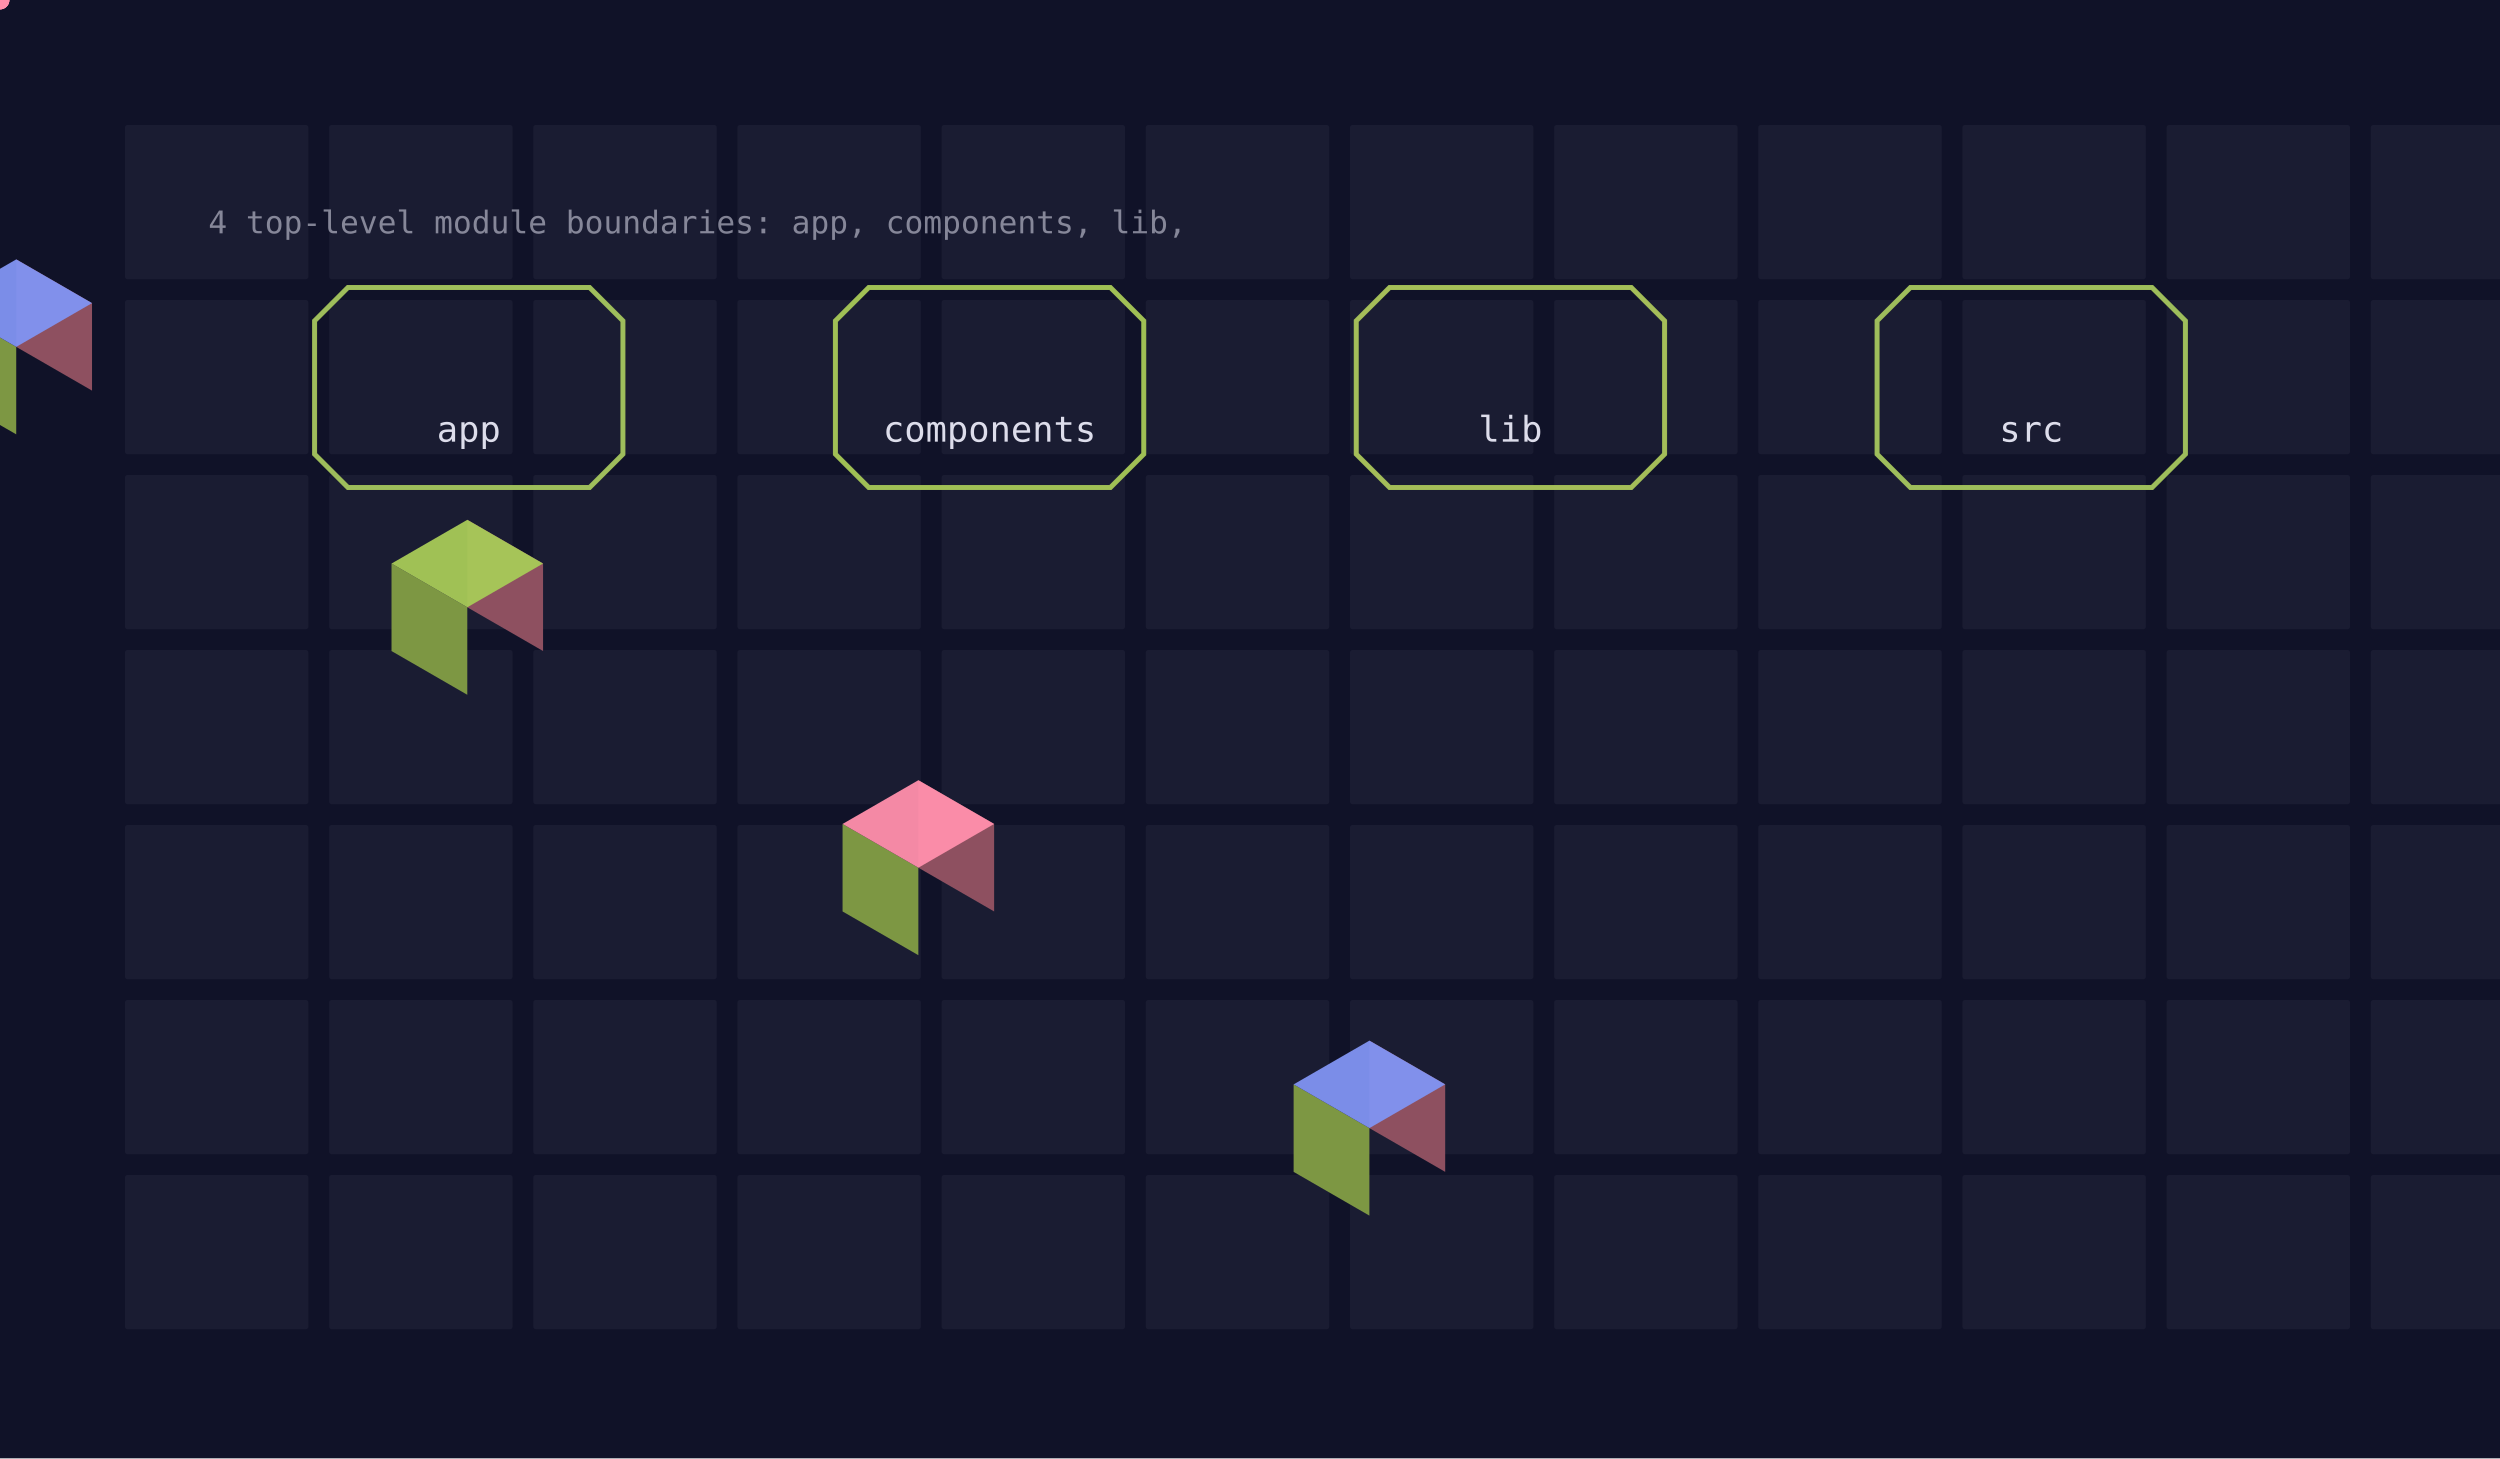
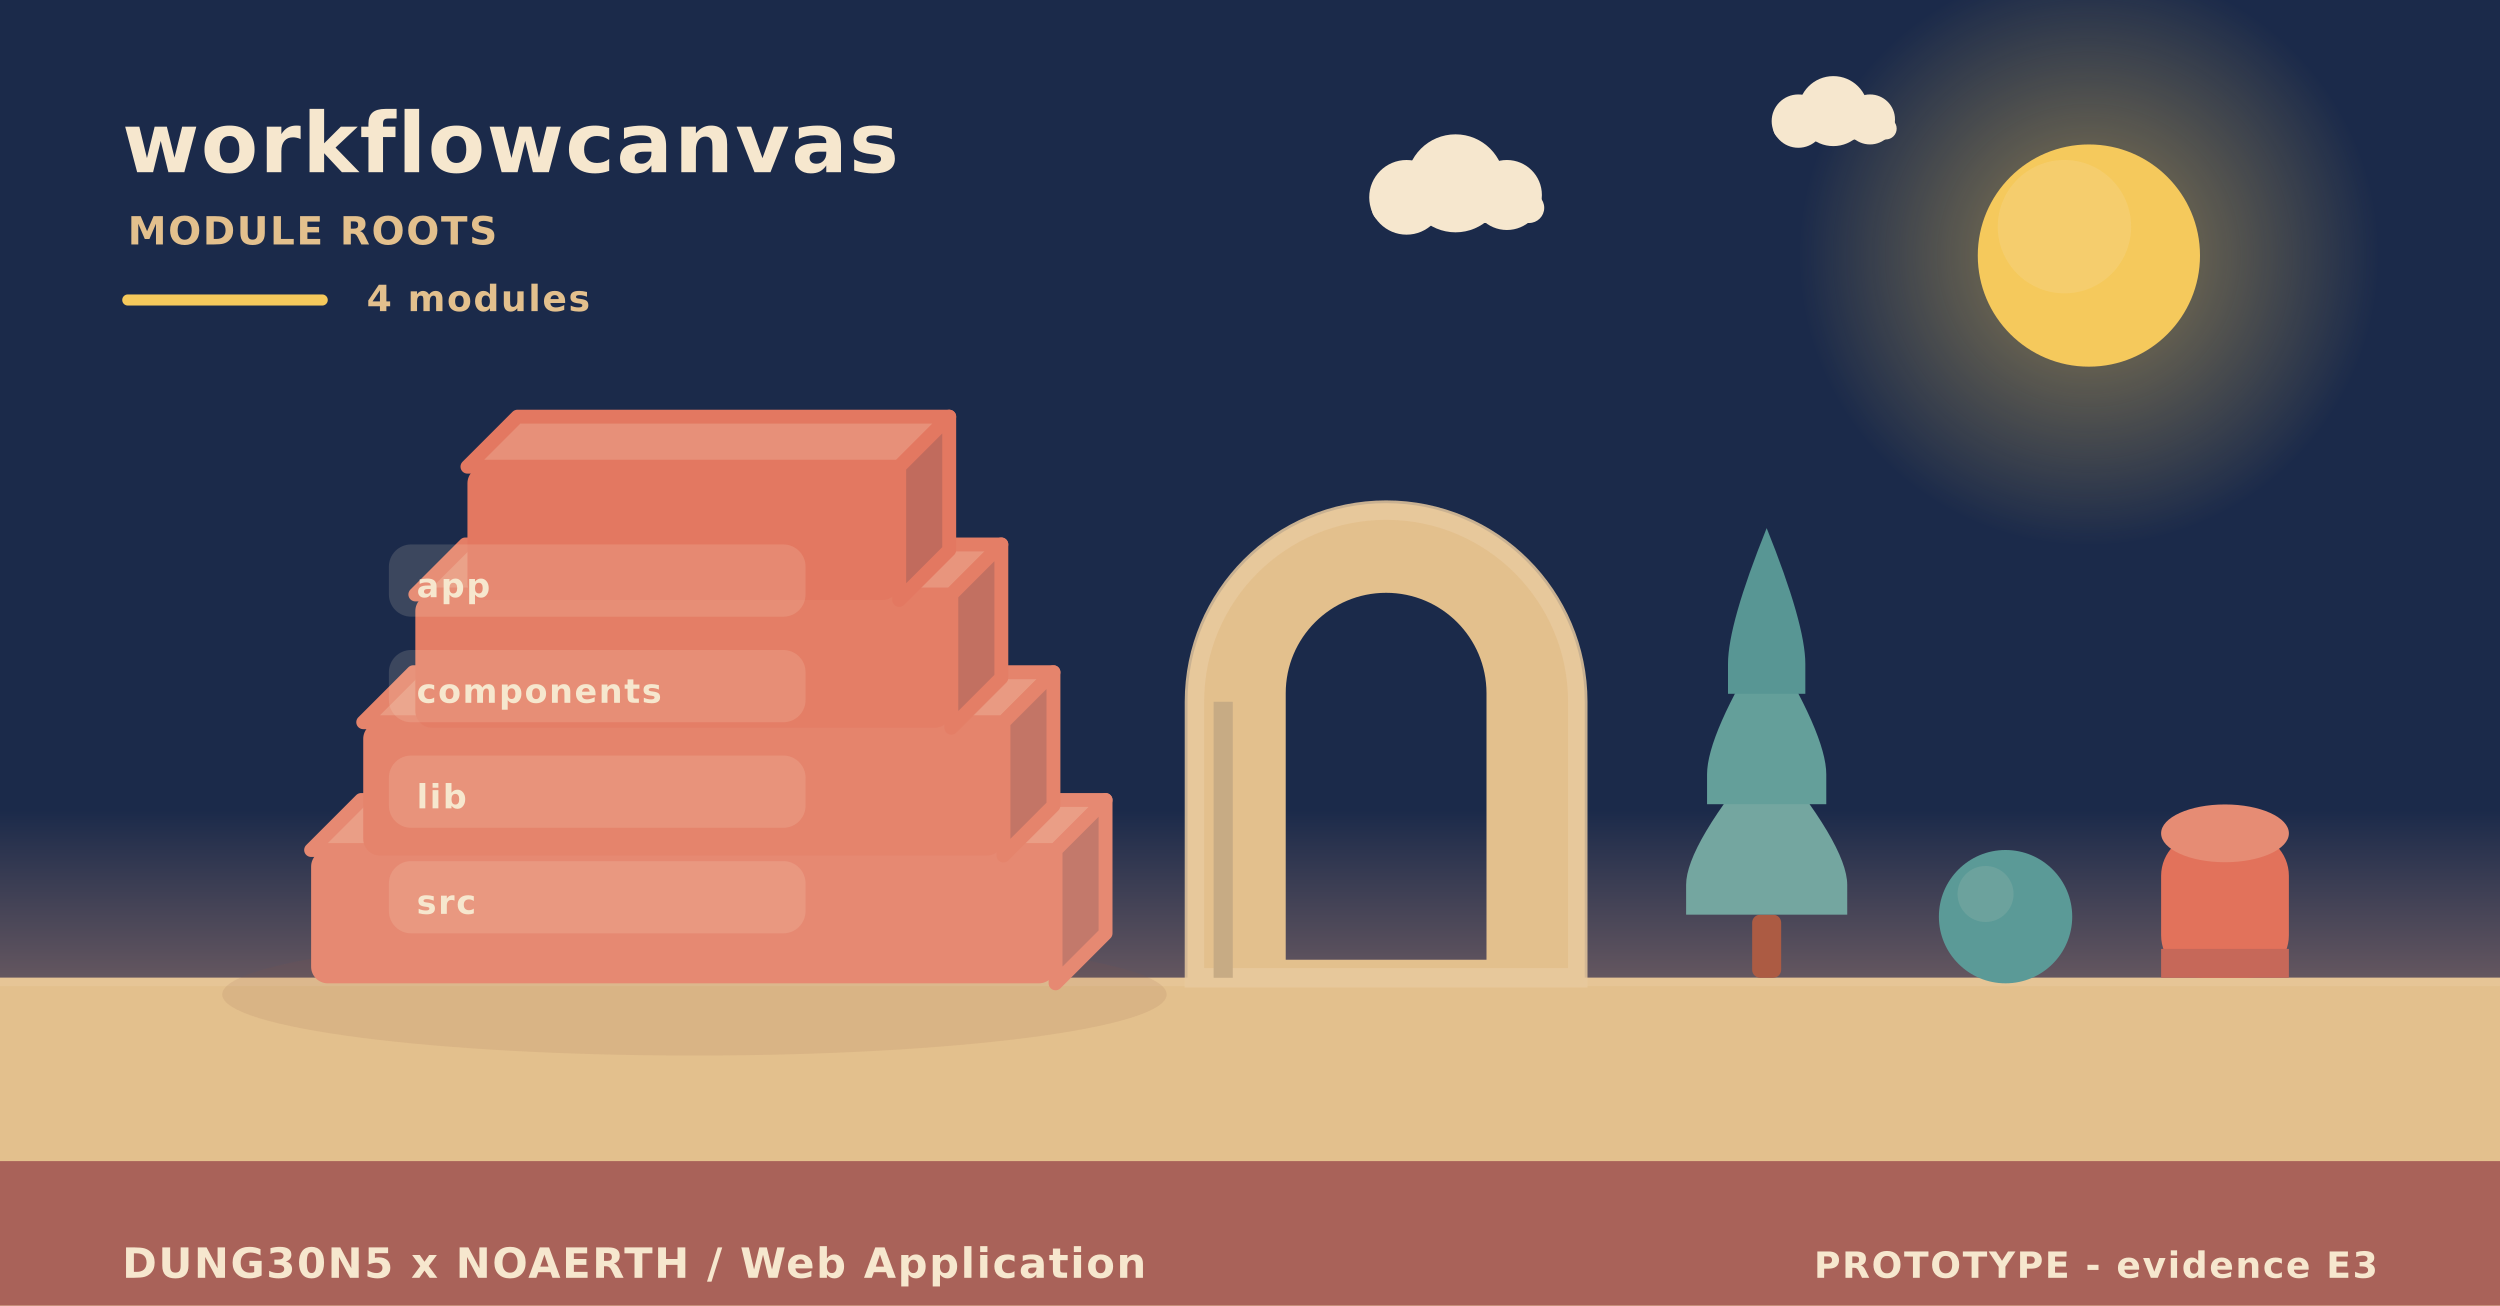
- <svg xmlns="http://www.w3.org/2000/svg" viewBox="0 0 1200 700" width="1200" height="700" role="img" aria-label="workflowcanvas architecture">
-   <rect width="1200" height="700" fill="#101228" />
-   <defs>
-     <linearGradient id="ga" x1="0" y1="0" x2="1" y2="1">
-       <stop offset="0%" stop-color="#8093f1" />
-       <stop offset="100%" stop-color="#a7c957" />
-     </linearGradient>
-   </defs>
-   <rect x="60.00" y="60.00" width="88.00" height="74.00" rx="1.20" fill="#f2f2ff" opacity="0.05" />
-   <rect x="158.00" y="60.00" width="88.00" height="74.00" rx="1.20" fill="#f2f2ff" opacity="0.05" />
-   <rect x="256.00" y="60.00" width="88.00" height="74.00" rx="1.20" fill="#f2f2ff" opacity="0.05" />
-   <rect x="354.00" y="60.00" width="88.00" height="74.00" rx="1.20" fill="#f2f2ff" opacity="0.05" />
-   <rect x="452.00" y="60.00" width="88.00" height="74.00" rx="1.20" fill="#f2f2ff" opacity="0.05" />
-   <rect x="550.00" y="60.00" width="88.00" height="74.00" rx="1.20" fill="#f2f2ff" opacity="0.05" />
-   <rect x="648.00" y="60.00" width="88.00" height="74.00" rx="1.20" fill="#f2f2ff" opacity="0.05" />
-   <rect x="746.00" y="60.00" width="88.00" height="74.00" rx="1.20" fill="#f2f2ff" opacity="0.05" />
-   <rect x="844.00" y="60.00" width="88.00" height="74.00" rx="1.20" fill="#f2f2ff" opacity="0.05" />
-   <rect x="942.00" y="60.00" width="88.00" height="74.00" rx="1.20" fill="#f2f2ff" opacity="0.05" />
-   <rect x="1040.00" y="60.00" width="88.00" height="74.00" rx="1.20" fill="#f2f2ff" opacity="0.05" />
-   <rect x="1138.00" y="60.00" width="88.00" height="74.00" rx="1.20" fill="#f2f2ff" opacity="0.05" />
-   <rect x="60.00" y="144.00" width="88.00" height="74.00" rx="1.20" fill="#f2f2ff" opacity="0.05" />
-   <rect x="158.00" y="144.00" width="88.00" height="74.00" rx="1.20" fill="#f2f2ff" opacity="0.05" />
-   <rect x="256.00" y="144.00" width="88.00" height="74.00" rx="1.20" fill="#f2f2ff" opacity="0.05" />
-   <rect x="354.00" y="144.00" width="88.00" height="74.00" rx="1.20" fill="#f2f2ff" opacity="0.05" />
-   <rect x="452.00" y="144.00" width="88.00" height="74.00" rx="1.20" fill="#f2f2ff" opacity="0.05" />
-   <rect x="550.00" y="144.00" width="88.00" height="74.00" rx="1.20" fill="#f2f2ff" opacity="0.05" />
-   <rect x="648.00" y="144.00" width="88.00" height="74.00" rx="1.20" fill="#f2f2ff" opacity="0.05" />
-   <rect x="746.00" y="144.00" width="88.00" height="74.00" rx="1.20" fill="#f2f2ff" opacity="0.05" />
-   <rect x="844.00" y="144.00" width="88.00" height="74.00" rx="1.20" fill="#f2f2ff" opacity="0.05" />
-   <rect x="942.00" y="144.00" width="88.00" height="74.00" rx="1.20" fill="#f2f2ff" opacity="0.05" />
-   <rect x="1040.00" y="144.00" width="88.00" height="74.00" rx="1.20" fill="#f2f2ff" opacity="0.05" />
-   <rect x="1138.00" y="144.00" width="88.00" height="74.00" rx="1.20" fill="#f2f2ff" opacity="0.05" />
-   <rect x="60.00" y="228.00" width="88.00" height="74.00" rx="1.20" fill="#f2f2ff" opacity="0.05" />
-   <rect x="158.00" y="228.00" width="88.00" height="74.00" rx="1.20" fill="#f2f2ff" opacity="0.05" />
-   <rect x="256.00" y="228.00" width="88.00" height="74.00" rx="1.20" fill="#f2f2ff" opacity="0.05" />
-   <rect x="354.00" y="228.00" width="88.00" height="74.00" rx="1.20" fill="#f2f2ff" opacity="0.05" />
-   <rect x="452.00" y="228.00" width="88.00" height="74.00" rx="1.20" fill="#f2f2ff" opacity="0.05" />
-   <rect x="550.00" y="228.00" width="88.00" height="74.00" rx="1.20" fill="#f2f2ff" opacity="0.05" />
-   <rect x="648.00" y="228.00" width="88.00" height="74.00" rx="1.20" fill="#f2f2ff" opacity="0.05" />
-   <rect x="746.00" y="228.00" width="88.00" height="74.00" rx="1.20" fill="#f2f2ff" opacity="0.05" />
-   <rect x="844.00" y="228.00" width="88.00" height="74.00" rx="1.20" fill="#f2f2ff" opacity="0.05" />
-   <rect x="942.00" y="228.00" width="88.00" height="74.00" rx="1.20" fill="#f2f2ff" opacity="0.05" />
-   <rect x="1040.00" y="228.00" width="88.00" height="74.00" rx="1.20" fill="#f2f2ff" opacity="0.05" />
-   <rect x="1138.00" y="228.00" width="88.00" height="74.00" rx="1.20" fill="#f2f2ff" opacity="0.05" />
-   <rect x="60.00" y="312.00" width="88.00" height="74.00" rx="1.20" fill="#f2f2ff" opacity="0.05" />
-   <rect x="158.00" y="312.00" width="88.00" height="74.00" rx="1.20" fill="#f2f2ff" opacity="0.05" />
-   <rect x="256.00" y="312.00" width="88.00" height="74.00" rx="1.20" fill="#f2f2ff" opacity="0.05" />
-   <rect x="354.00" y="312.00" width="88.00" height="74.00" rx="1.20" fill="#f2f2ff" opacity="0.05" />
-   <rect x="452.00" y="312.00" width="88.00" height="74.00" rx="1.20" fill="#f2f2ff" opacity="0.05" />
-   <rect x="550.00" y="312.00" width="88.00" height="74.00" rx="1.20" fill="#f2f2ff" opacity="0.05" />
-   <rect x="648.00" y="312.00" width="88.00" height="74.00" rx="1.20" fill="#f2f2ff" opacity="0.05" />
-   <rect x="746.00" y="312.00" width="88.00" height="74.00" rx="1.20" fill="#f2f2ff" opacity="0.05" />
-   <rect x="844.00" y="312.00" width="88.00" height="74.00" rx="1.20" fill="#f2f2ff" opacity="0.05" />
-   <rect x="942.00" y="312.00" width="88.00" height="74.00" rx="1.20" fill="#f2f2ff" opacity="0.05" />
-   <rect x="1040.00" y="312.00" width="88.00" height="74.00" rx="1.20" fill="#f2f2ff" opacity="0.05" />
-   <rect x="1138.00" y="312.00" width="88.00" height="74.00" rx="1.20" fill="#f2f2ff" opacity="0.05" />
-   <rect x="60.00" y="396.00" width="88.00" height="74.00" rx="1.20" fill="#f2f2ff" opacity="0.05" />
-   <rect x="158.00" y="396.00" width="88.00" height="74.00" rx="1.20" fill="#f2f2ff" opacity="0.05" />
-   <rect x="256.00" y="396.00" width="88.00" height="74.00" rx="1.20" fill="#f2f2ff" opacity="0.05" />
-   <rect x="354.00" y="396.00" width="88.00" height="74.00" rx="1.20" fill="#f2f2ff" opacity="0.05" />
-   <rect x="452.00" y="396.00" width="88.00" height="74.00" rx="1.20" fill="#f2f2ff" opacity="0.05" />
-   <rect x="550.00" y="396.00" width="88.00" height="74.00" rx="1.20" fill="#f2f2ff" opacity="0.05" />
-   <rect x="648.00" y="396.00" width="88.00" height="74.00" rx="1.20" fill="#f2f2ff" opacity="0.05" />
-   <rect x="746.00" y="396.00" width="88.00" height="74.00" rx="1.20" fill="#f2f2ff" opacity="0.05" />
-   <rect x="844.00" y="396.00" width="88.00" height="74.00" rx="1.20" fill="#f2f2ff" opacity="0.05" />
-   <rect x="942.00" y="396.00" width="88.00" height="74.00" rx="1.20" fill="#f2f2ff" opacity="0.05" />
-   <rect x="1040.00" y="396.00" width="88.00" height="74.00" rx="1.20" fill="#f2f2ff" opacity="0.05" />
-   <rect x="1138.00" y="396.00" width="88.00" height="74.00" rx="1.20" fill="#f2f2ff" opacity="0.05" />
-   <rect x="60.00" y="480.00" width="88.00" height="74.00" rx="1.20" fill="#f2f2ff" opacity="0.05" />
-   <rect x="158.00" y="480.00" width="88.00" height="74.00" rx="1.20" fill="#f2f2ff" opacity="0.05" />
-   <rect x="256.00" y="480.00" width="88.00" height="74.00" rx="1.20" fill="#f2f2ff" opacity="0.05" />
-   <rect x="354.00" y="480.00" width="88.00" height="74.00" rx="1.20" fill="#f2f2ff" opacity="0.05" />
-   <rect x="452.00" y="480.00" width="88.00" height="74.00" rx="1.20" fill="#f2f2ff" opacity="0.05" />
-   <rect x="550.00" y="480.00" width="88.00" height="74.00" rx="1.20" fill="#f2f2ff" opacity="0.05" />
-   <rect x="648.00" y="480.00" width="88.00" height="74.00" rx="1.20" fill="#f2f2ff" opacity="0.05" />
-   <rect x="746.00" y="480.00" width="88.00" height="74.00" rx="1.20" fill="#f2f2ff" opacity="0.05" />
-   <rect x="844.00" y="480.00" width="88.00" height="74.00" rx="1.20" fill="#f2f2ff" opacity="0.05" />
-   <rect x="942.00" y="480.00" width="88.00" height="74.00" rx="1.20" fill="#f2f2ff" opacity="0.05" />
-   <rect x="1040.00" y="480.00" width="88.00" height="74.00" rx="1.20" fill="#f2f2ff" opacity="0.05" />
-   <rect x="1138.00" y="480.00" width="88.00" height="74.00" rx="1.20" fill="#f2f2ff" opacity="0.05" />
-   <rect x="60.00" y="564.00" width="88.00" height="74.00" rx="1.20" fill="#f2f2ff" opacity="0.05" />
-   <rect x="158.00" y="564.00" width="88.00" height="74.00" rx="1.20" fill="#f2f2ff" opacity="0.05" />
-   <rect x="256.00" y="564.00" width="88.00" height="74.00" rx="1.20" fill="#f2f2ff" opacity="0.05" />
-   <rect x="354.00" y="564.00" width="88.00" height="74.00" rx="1.20" fill="#f2f2ff" opacity="0.05" />
-   <rect x="452.00" y="564.00" width="88.00" height="74.00" rx="1.20" fill="#f2f2ff" opacity="0.05" />
-   <rect x="550.00" y="564.00" width="88.00" height="74.00" rx="1.20" fill="#f2f2ff" opacity="0.05" />
-   <rect x="648.00" y="564.00" width="88.00" height="74.00" rx="1.20" fill="#f2f2ff" opacity="0.05" />
-   <rect x="746.00" y="564.00" width="88.00" height="74.00" rx="1.20" fill="#f2f2ff" opacity="0.05" />
-   <rect x="844.00" y="564.00" width="88.00" height="74.00" rx="1.20" fill="#f2f2ff" opacity="0.05" />
-   <rect x="942.00" y="564.00" width="88.00" height="74.00" rx="1.20" fill="#f2f2ff" opacity="0.05" />
-   <rect x="1040.00" y="564.00" width="88.00" height="74.00" rx="1.20" fill="#f2f2ff" opacity="0.05" />
-   <rect x="1138.00" y="564.00" width="88.00" height="74.00" rx="1.20" fill="#f2f2ff" opacity="0.05" />
-   <path d="M167.00,138.00 H283.00 L299.00,154.00 V218.00 L283.00,234.00 H167.00 L151.00,218.00 V154.00 Z" fill="none" stroke="rgba(128,147,241,0.550)" stroke-width="1.80" opacity="0.90" />
-   <polygon points="7.79,166.50 44.17,187.50 44.17,145.50 7.79,124.50" fill="#945363" opacity="0.95" />
-   <polygon points="-28.58,187.50 7.79,208.50 7.79,166.50 -28.58,145.50" fill="#829d44" opacity="0.95" />
-   <polygon points="7.79,124.50 44.17,145.50 7.79,166.50 -28.58,145.50" fill="#8093f1" opacity="0.95" />
-   <text x="225" y="212" font-family="ui-monospace,Menlo,monospace" font-size="17" fill="rgba(242,242,255,0.900)" text-anchor="middle">app</text>
+ <svg xmlns="http://www.w3.org/2000/svg" width="900" height="470" viewBox="0 0 900 470" role="img" aria-label="workflowcanvas - how it is built">
+   <linearGradient id="skya" x1="0" y1="0" x2="0" y2="1">
+     <stop offset="0" stop-color="#1b2a4a" />
+     <stop offset="0.62" stop-color="#1b2a4a" />
+     <stop offset="1" stop-color="#f3ad8a" />
+   </linearGradient>
+   <rect width="900" height="470" fill="url(#skya)" />
+   <radialGradient id="suna">
+     <stop offset="0.35" stop-color="#f5c95c" stop-opacity="0.34" />
+     <stop offset="1" stop-color="#f5c95c" stop-opacity="0" />
+   </radialGradient>
+   <circle cx="752" cy="92" r="104" fill="url(#suna)" />
+   <circle cx="752" cy="92" r="40" fill="#f5c95c" />
+   <circle cx="743.2" cy="81.6" r="24" fill="#f5d27e" opacity="0.5" />
  <g>
-     <path d="M167.00,138.00 H283.00 L299.00,154.00 V218.00 L283.00,234.00 H167.00 L151.00,218.00 V154.00 Z" fill="none" stroke="#a7c957" stroke-width="2.40" opacity="0.90" />
-     <animate attributeName="opacity" values="0.25;1.0;0.25" dur="16.2s" begin="0.0s" repeatCount="indefinite" />
+     <circle cx="524" cy="66" r="17.64" fill="#f6e7ce" />
+     <circle cx="506.36" cy="71.04" r="13.44" fill="#f6e7ce" />
+     <circle cx="542.48" cy="70.2" r="12.6" fill="#f6e7ce" />
+     <rect x="493.76" y="69.36" width="62.16" height="10.92" rx="5.46" fill="#f6e7ce" />
+     <animateTransform attributeName="transform" type="translate" values="0 0;24 0;0 0" dur="36s" begin="0s" repeatCount="indefinite" />
  </g>
-   <g opacity="0.9">
-     <circle cx="0.00" cy="0.00" r="4.50" fill="#ff8fab" opacity="1.00" />
-     <animateTransform attributeName="transform" type="translate" values="225.00,184.00 475.00,184.00" dur="5.4s" begin="0.0s" repeatCount="indefinite" />
-     <animateTransform attributeName="transform" type="translate" values="475.00,184.00 225.00,184.00" dur="5.4s" begin="2.7s" repeatCount="indefinite" />
+   <g>
+     <circle cx="660" cy="40" r="12.6" fill="#f6e7ce" />
+     <circle cx="647.4" cy="43.6" r="9.6" fill="#f6e7ce" />
+     <circle cx="673.2" cy="43" r="9" fill="#f6e7ce" />
+     <rect x="638.4" y="42.4" width="44.4" height="7.8" rx="3.9" fill="#f6e7ce" />
+     <animateTransform attributeName="transform" type="translate" values="0 0;-18 0;0 0" dur="46s" begin="3s" repeatCount="indefinite" />
  </g>
-   <path d="M417.00,138.00 H533.00 L549.00,154.00 V218.00 L533.00,234.00 H417.00 L401.00,218.00 V154.00 Z" fill="none" stroke="rgba(167,201,87,0.550)" stroke-width="1.80" opacity="0.90" />
-   <polygon points="224.30,291.50 260.67,312.50 260.67,270.50 224.30,249.50" fill="#945363" opacity="0.95" />
-   <polygon points="187.93,312.50 224.30,333.50 224.30,291.50 187.93,270.50" fill="#829d44" opacity="0.95" />
-   <polygon points="224.30,249.50 260.67,270.50 224.30,291.50 187.93,270.50" fill="#a7c957" opacity="0.95" />
-   <text x="475" y="212" font-family="ui-monospace,Menlo,monospace" font-size="17" fill="rgba(242,242,255,0.900)" text-anchor="middle">components</text>
+   <rect x="0" y="352" width="900" height="118" fill="#e3c08d" />
+   <rect x="0" y="352" width="900" height="3" fill="#e6c596" />
+   <text x="44" y="62" font-family="Verdana,DejaVu Sans,sans-serif" font-size="30" font-weight="700" letter-spacing="0.6" fill="#f6e7ce" text-anchor="start">workflowcanvas</text>
+   <text x="46" y="88" font-family="Verdana,DejaVu Sans,sans-serif" font-size="14" font-weight="700" letter-spacing="0.6" fill="#e3c08d" text-anchor="start">MODULE ROOTS</text>
+   <rect x="44" y="106" width="74" height="4" rx="2" fill="#f5c95c" />
+   <text x="132" y="112" font-family="Verdana,DejaVu Sans,sans-serif" font-size="13" font-weight="700" letter-spacing="0.6" fill="#e3c08d" text-anchor="start">4 modules</text>
+   <ellipse cx="250" cy="358" rx="170" ry="22" fill="rgba(138,90,68,0.11)" />
+   <path d="M112,306 L380,306 L398,288 L130,288 Z" fill="#ea9e86" stroke="#e68972" stroke-width="5" stroke-linejoin="round" />
+   <path d="M380,306 L398,288 L398,336 L380,354 Z" fill="#c3796b" stroke="#e68972" stroke-width="5" stroke-linejoin="round" />
+   <rect x="112" y="306" width="268" height="48" rx="6" fill="#e68972" />
+   <path d="M130.76,260 L361.24,260 L379.24,242 L148.76,242 Z" fill="#e99a82" stroke="#e5846c" stroke-width="5" stroke-linejoin="round" />
+   <path d="M361.24,260 L379.24,242 L379.24,290 L361.24,308 Z" fill="#c37566" stroke="#e5846c" stroke-width="5" stroke-linejoin="round" />
+   <rect x="130.76" y="260" width="230.48" height="48" rx="6" fill="#e5846c" />
+   <path d="M149.52,214 L342.48,214 L360.48,196 L167.52,196 Z" fill="#e8957d" stroke="#e47e66" stroke-width="5" stroke-linejoin="round" />
+   <path d="M342.48,214 L360.48,196 L360.48,244 L342.48,262 Z" fill="#c27061" stroke="#e47e66" stroke-width="5" stroke-linejoin="round" />
+   <rect x="149.52" y="214" width="192.96" height="48" rx="6" fill="#e47e66" />
+   <path d="M168.28,168 L323.72,168 L341.72,150 L186.28,150 Z" fill="#e79079" stroke="#e37861" stroke-width="5" stroke-linejoin="round" />
+   <path d="M323.72,168 L341.72,150 L341.72,198 L323.72,216 Z" fill="#c16b5d" stroke="#e37861" stroke-width="5" stroke-linejoin="round" />
+   <rect x="168.28" y="168" width="155.44" height="48" rx="6" fill="#e37861" />
+   <rect x="140" y="196" width="150" height="26" rx="8" fill="rgba(246,231,206,0.16)" opacity="0.94" />
  <g>
-     <path d="M417.00,138.00 H533.00 L549.00,154.00 V218.00 L533.00,234.00 H417.00 L401.00,218.00 V154.00 Z" fill="none" stroke="#a7c957" stroke-width="2.40" opacity="0.90" />
-     <animate attributeName="opacity" values="0.25;1.0;0.25" dur="16.2s" begin="0.45s" repeatCount="indefinite" />
+     <text x="150" y="215" font-family="Verdana,DejaVu Sans,sans-serif" font-size="12" font-weight="700" letter-spacing="0.6" fill="#f6e7ce" text-anchor="start">app</text>
+     <animateTransform attributeName="transform" type="translate" values="0 10;0 0" dur="0.7s" begin="0.3s" fill="freeze" />
  </g>
-   <g opacity="0.9">
-     <circle cx="0.00" cy="0.00" r="4.50" fill="#ff8fab" opacity="1.00" />
-     <animateTransform attributeName="transform" type="translate" values="475.00,184.00 725.00,184.00" dur="5.4s" begin="0.3s" repeatCount="indefinite" />
-     <animateTransform attributeName="transform" type="translate" values="725.00,184.00 475.00,184.00" dur="5.4s" begin="3s" repeatCount="indefinite" />
+   <rect x="140" y="234" width="150" height="26" rx="8" fill="rgba(246,231,206,0.16)" opacity="0.94" />
+   <g>
+     <text x="150" y="253" font-family="Verdana,DejaVu Sans,sans-serif" font-size="12" font-weight="700" letter-spacing="0.6" fill="#f6e7ce" text-anchor="start">components</text>
+     <animateTransform attributeName="transform" type="translate" values="0 10;0 0" dur="0.7s" begin="0.5s" fill="freeze" />
  </g>
-   <path d="M667.00,138.00 H783.00 L799.00,154.00 V218.00 L783.00,234.00 H667.00 L651.00,218.00 V154.00 Z" fill="none" stroke="rgba(255,143,171,0.550)" stroke-width="1.80" opacity="0.90" />
-   <polygon points="440.81,416.50 477.18,437.50 477.18,395.50 440.81,374.50" fill="#945363" opacity="0.95" />
-   <polygon points="404.43,437.50 440.81,458.50 440.81,416.50 404.43,395.50" fill="#829d44" opacity="0.95" />
-   <polygon points="440.81,374.50 477.18,395.50 440.81,416.50 404.43,395.50" fill="#ff8fab" opacity="0.95" />
-   <text x="725" y="212" font-family="ui-monospace,Menlo,monospace" font-size="17" fill="rgba(242,242,255,0.900)" text-anchor="middle">lib</text>
+   <rect x="140" y="272" width="150" height="26" rx="8" fill="rgba(246,231,206,0.16)" opacity="0.94" />
  <g>
-     <path d="M667.00,138.00 H783.00 L799.00,154.00 V218.00 L783.00,234.00 H667.00 L651.00,218.00 V154.00 Z" fill="none" stroke="#a7c957" stroke-width="2.40" opacity="0.90" />
-     <animate attributeName="opacity" values="0.25;1.0;0.25" dur="16.2s" begin="0.9s" repeatCount="indefinite" />
+     <text x="150" y="291" font-family="Verdana,DejaVu Sans,sans-serif" font-size="12" font-weight="700" letter-spacing="0.6" fill="#f6e7ce" text-anchor="start">lib</text>
+     <animateTransform attributeName="transform" type="translate" values="0 10;0 0" dur="0.7s" begin="0.7s" fill="freeze" />
  </g>
-   <g opacity="0.9">
-     <circle cx="0.00" cy="0.00" r="4.50" fill="#ff8fab" opacity="1.00" />
-     <animateTransform attributeName="transform" type="translate" values="725.00,184.00 975.00,184.00" dur="5.4s" begin="0.6s" repeatCount="indefinite" />
-     <animateTransform attributeName="transform" type="translate" values="975.00,184.00 725.00,184.00" dur="5.4s" begin="3.3s" repeatCount="indefinite" />
+   <rect x="140" y="310" width="150" height="26" rx="8" fill="rgba(246,231,206,0.16)" opacity="0.94" />
+   <g>
+     <text x="150" y="329" font-family="Verdana,DejaVu Sans,sans-serif" font-size="12" font-weight="700" letter-spacing="0.6" fill="#f6e7ce" text-anchor="start">src</text>
+     <animateTransform attributeName="transform" type="translate" values="0 10;0 0" dur="0.7s" begin="0.9s" fill="freeze" />
  </g>
-   <path d="M917.00,138.00 H1033.00 L1049.00,154.00 V218.00 L1033.00,234.00 H917.00 L901.00,218.00 V154.00 Z" fill="none" stroke="rgba(128,147,241,0.550)" stroke-width="1.80" opacity="0.90" />
-   <polygon points="657.31,541.50 693.69,562.50 693.69,520.50 657.31,499.50" fill="#945363" opacity="0.95" />
-   <polygon points="620.94,562.50 657.31,583.50 657.31,541.50 620.94,520.50" fill="#829d44" opacity="0.95" />
-   <polygon points="657.31,499.50 693.69,520.50 657.31,541.50 620.94,520.50" fill="#8093f1" opacity="0.95" />
-   <text x="975" y="212" font-family="ui-monospace,Menlo,monospace" font-size="17" fill="rgba(242,242,255,0.900)" text-anchor="middle">src</text>
-   <g>
-     <path d="M917.00,138.00 H1033.00 L1049.00,154.00 V218.00 L1033.00,234.00 H917.00 L901.00,218.00 V154.00 Z" fill="none" stroke="#a7c957" stroke-width="2.40" opacity="0.90" />
-     <animate attributeName="opacity" values="0.25;1.0;0.25" dur="16.2s" begin="1.35s" repeatCount="indefinite" />
-   </g>
-   <g opacity="0.9">
-     <circle cx="0.00" cy="0.00" r="4.50" fill="#ff8fab" opacity="1.00" />
-     <animateTransform attributeName="transform" type="translate" values="975.00,184.00 975.00,184.00" dur="5.4s" begin="0.9s" repeatCount="indefinite" />
-     <animateTransform attributeName="transform" type="translate" values="975.00,184.00 975.00,184.00" dur="5.4s" begin="3.6s" repeatCount="indefinite" />
-   </g>
-   <text x="100" y="112" font-family="ui-monospace,Menlo,monospace" font-size="15" fill="rgba(242,242,255,0.500)">4 top-level module boundaries: app, components, lib,</text>
+   <path d="M430,352 L430,252.64 A69,69 0 0 1 568,252.64 L568,352 Z M460.36,348 L460.36,249.55 A38.64,38.64 0 0 1 537.64,249.55 L537.64,348 Z" fill="#e3c08d" fill-rule="evenodd" stroke="#e3c08d" stroke-width="5" stroke-linejoin="round" />
+   <path d="M430,352 L430,252.64 A69,69 0 0 1 568,252.64 L568,352 Z" fill="none" stroke="#e8c99d" stroke-width="7" stroke-linecap="round" opacity="0.85" />
+   <rect x="436.9" y="252.64" width="6.9" height="99.36" fill="#c7ab84" />
+   <rect x="630.78" y="329.28" width="10.44" height="22.72" rx="2.9" fill="#ac5b43" />
+   <path d="M636,269.64 Q607,304.23 607,318.54 Q607,329.28 607,329.28 L665,329.28 Q665,329.28 665,318.54 Q665,304.23 636,269.64 Z" fill="#74a6a0" />
+   <path d="M636,229.88 Q614.54,264.47 614.54,278.78 Q614.54,289.52 614.54,289.52 L657.46,289.52 Q657.46,289.52 657.46,278.78 Q657.46,264.47 636,229.88 Z" fill="#649f9a" />
+   <path d="M636,190.12 Q622.08,224.71 622.08,239.02 Q622.08,249.76 622.08,249.76 L649.92,249.76 Q649.92,249.76 649.92,239.02 Q649.92,224.71 636,190.12 Z" fill="#589694" />
+   <circle cx="722" cy="330" r="24" fill="#5b9a97" />
+   <circle cx="714.8" cy="321.84" r="10.08" fill="#7aa9a2" opacity="0.55" />
+   <rect x="778" y="300" width="46" height="52" rx="15.33" fill="#e2725b" />
+   <ellipse cx="801" cy="300" rx="23" ry="10.4" fill="#e68c74" />
+   <rect x="778" y="341.6" width="46" height="10.4" fill="#c66859" />
+   <rect x="0" y="418" width="900" height="52" rx="0" fill="#a65c56" opacity="0.94" />
+   <text x="44" y="460" font-family="Verdana,DejaVu Sans,sans-serif" font-size="15" font-weight="700" letter-spacing="0.6" fill="#f6e7ce" text-anchor="start">DUNG30N5 x NOAERTH  /  Web Application</text>
+   <text x="856" y="460" font-family="Verdana,DejaVu Sans,sans-serif" font-size="13" font-weight="700" letter-spacing="0.6" fill="#f6e7ce" text-anchor="end">PROTOTYPE  -  evidence E3</text>
</svg>
